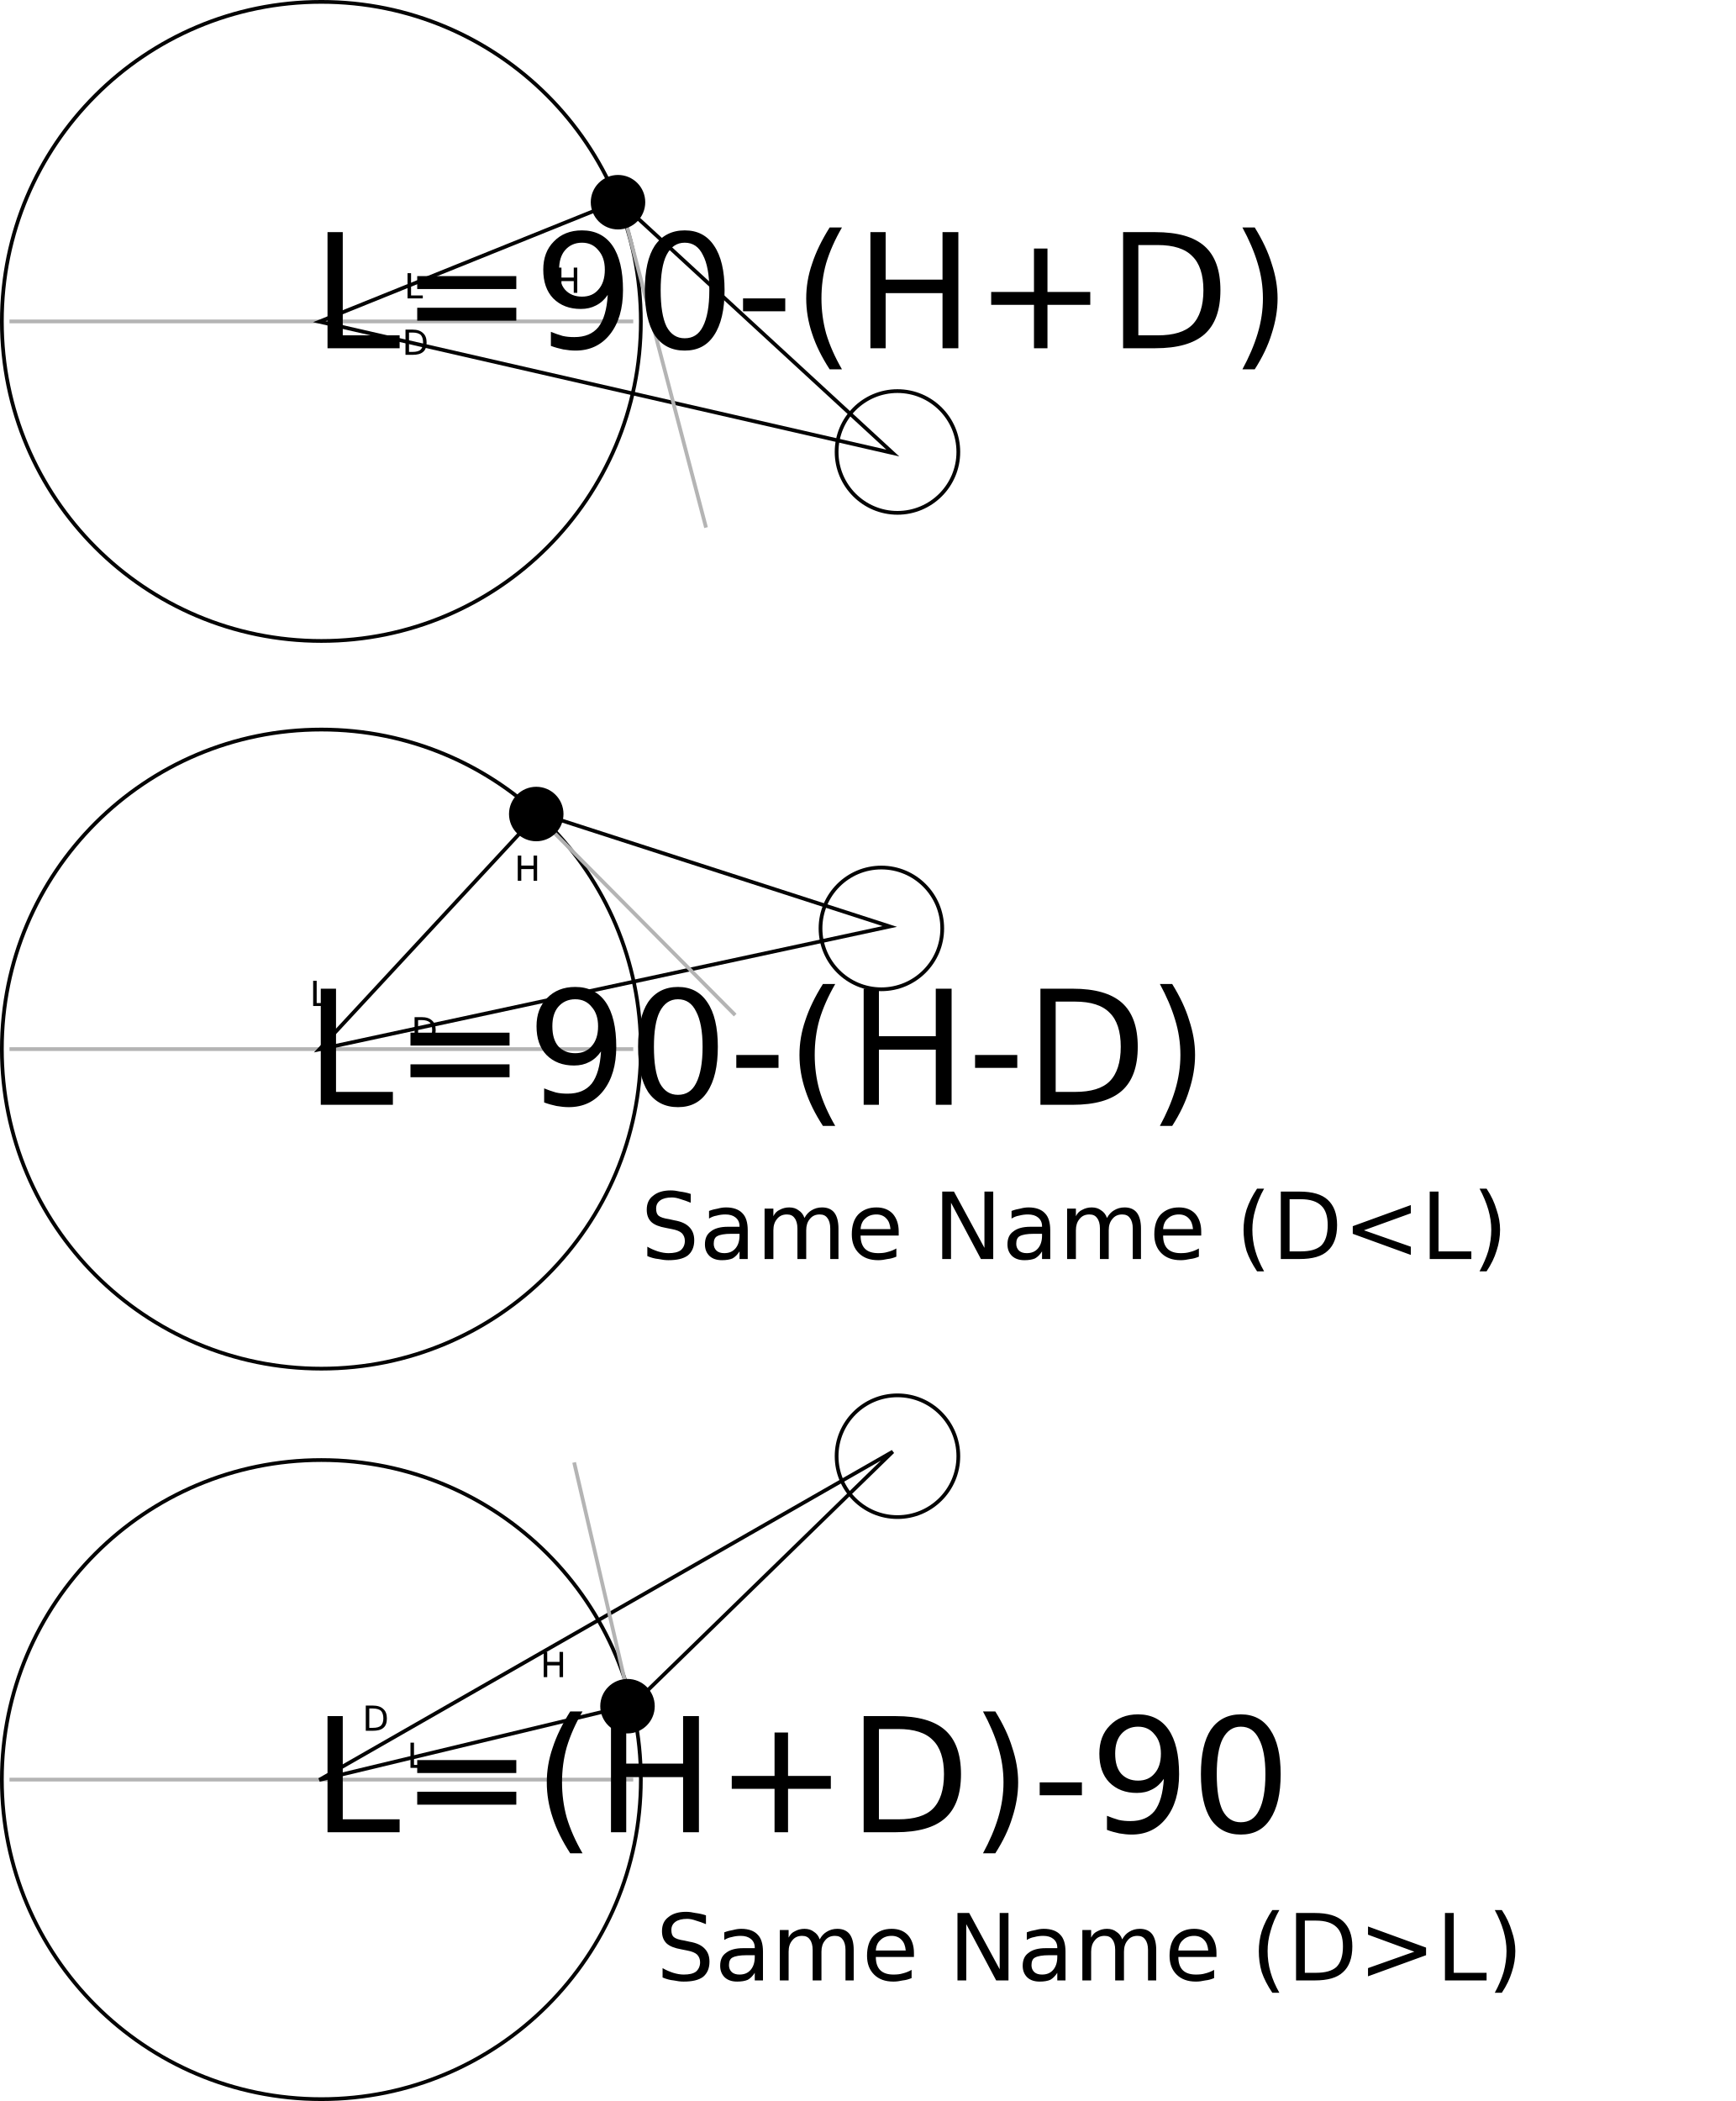
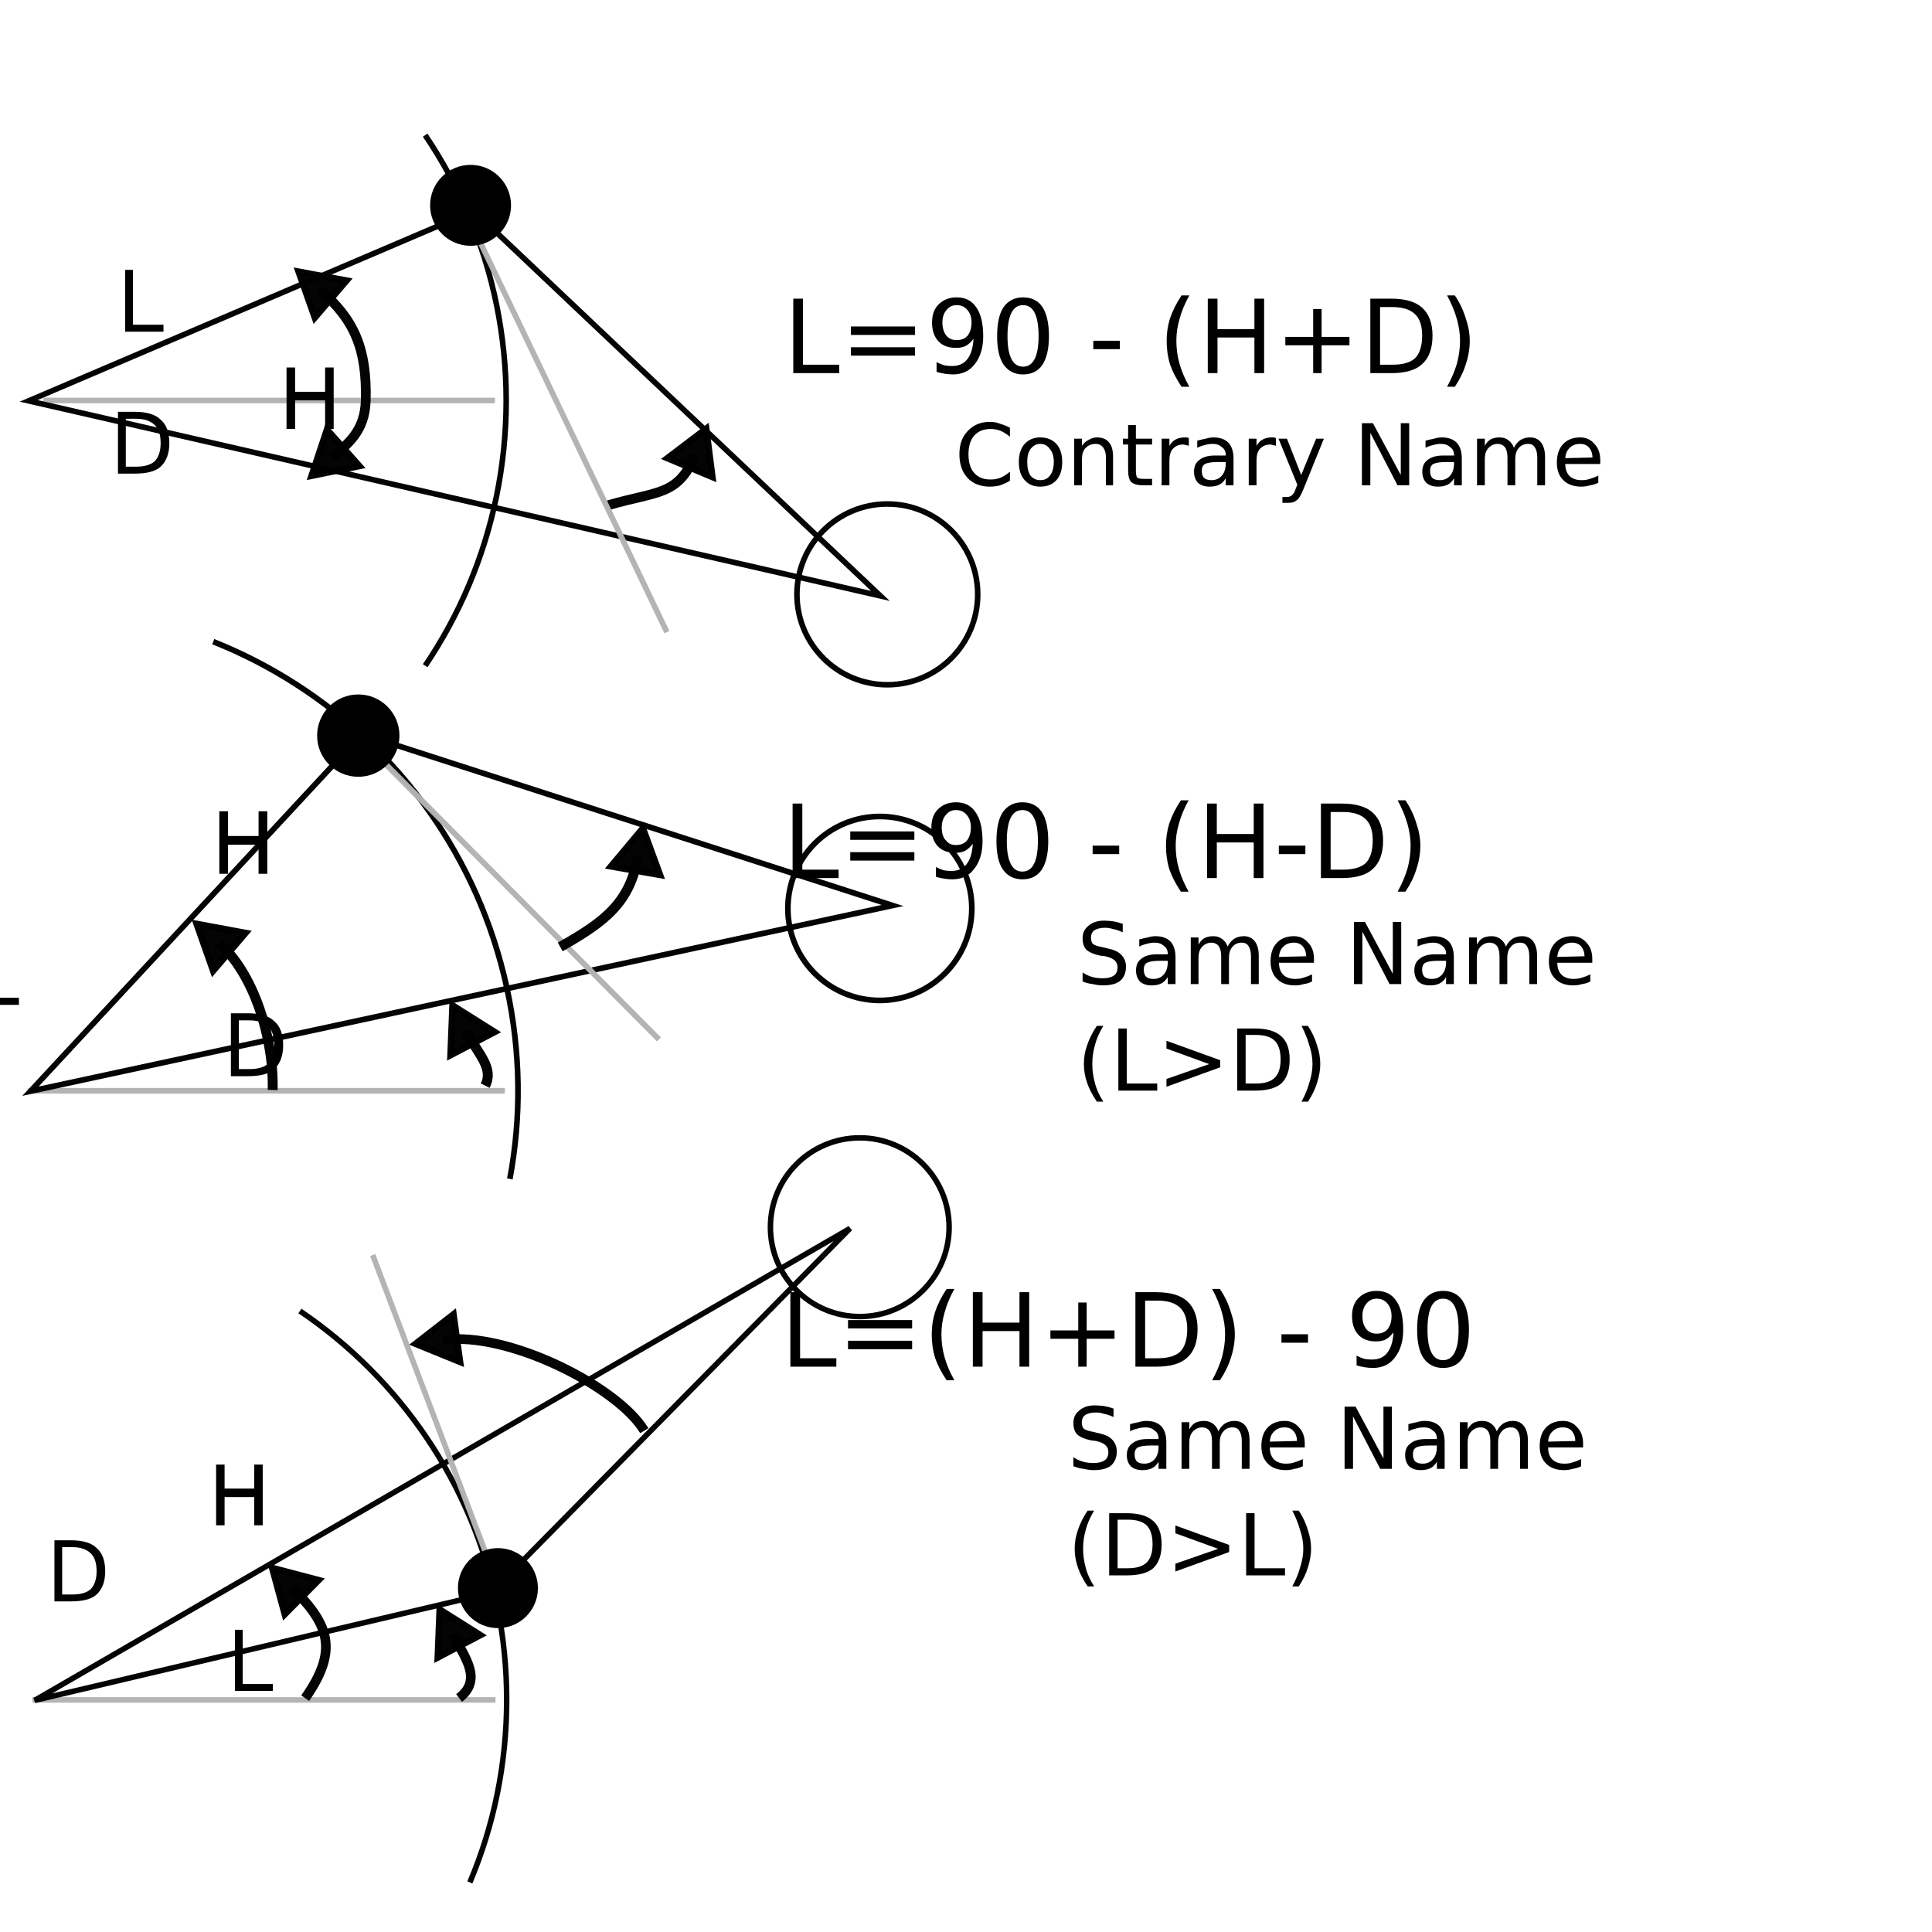
- <svg xmlns="http://www.w3.org/2000/svg" width="79.375mm" height="96.089mm" viewBox="0 0 79.375 96.089" version="1.1" id="svg1">
-   <defs id="defs1" />
+ <svg xmlns="http://www.w3.org/2000/svg" width="80mm" height="80mm" viewBox="0 0 80 80" version="1.1" id="svg1">
+   <defs id="defs1">
+     <marker style="overflow:visible" id="marker28" refX="0" refY="0" orient="auto-start-reverse" markerWidth="1" markerHeight="1" viewBox="0 0 1 1" preserveAspectRatio="xMidYMid">
+       <path transform="scale(0.5)" style="fill:context-stroke;fill-rule:evenodd;stroke:context-stroke;stroke-width:1pt" d="M 5.77,0 -2.88,5 V -5 Z" id="path28" />
+     </marker>
+     <marker style="overflow:visible" id="Triangle" refX="0" refY="0" orient="auto-start-reverse" markerWidth="1" markerHeight="1" viewBox="0 0 1 1" preserveAspectRatio="xMidYMid">
+       <path transform="scale(0.5)" style="fill:context-stroke;fill-rule:evenodd;stroke:context-stroke;stroke-width:1pt" d="M 5.77,0 -2.88,5 V -5 Z" id="path135" />
+     </marker>
+     <marker style="overflow:visible" id="marker28-4" refX="0" refY="0" orient="auto-start-reverse" markerWidth="1" markerHeight="1" viewBox="0 0 1 1" preserveAspectRatio="xMidYMid">
+       <path transform="scale(0.5)" style="fill:context-stroke;fill-rule:evenodd;stroke:context-stroke;stroke-width:1pt" d="M 5.77,0 -2.88,5 V -5 Z" id="path28-5" />
+     </marker>
+     <marker style="overflow:visible" id="marker28-8" refX="0" refY="0" orient="auto-start-reverse" markerWidth="1" markerHeight="1" viewBox="0 0 1 1" preserveAspectRatio="xMidYMid">
+       <path transform="scale(0.5)" style="fill:context-stroke;fill-rule:evenodd;stroke:context-stroke;stroke-width:1pt" d="M 5.77,0 -2.88,5 V -5 Z" id="path28-7" />
+     </marker>
+     <marker style="overflow:visible" id="marker28-2" refX="0" refY="0" orient="auto-start-reverse" markerWidth="1" markerHeight="1" viewBox="0 0 1 1" preserveAspectRatio="xMidYMid">
+       <path transform="scale(0.5)" style="fill:context-stroke;fill-rule:evenodd;stroke:context-stroke;stroke-width:1pt" d="M 5.77,0 -2.88,5 V -5 Z" id="path28-2" />
+     </marker>
+     <marker style="overflow:visible" id="marker28-1" refX="0" refY="0" orient="auto-start-reverse" markerWidth="1" markerHeight="1" viewBox="0 0 1 1" preserveAspectRatio="xMidYMid">
+       <path transform="scale(0.5)" style="fill:context-stroke;fill-rule:evenodd;stroke:context-stroke;stroke-width:1pt" d="M 5.77,0 -2.88,5 V -5 Z" id="path28-59" />
+     </marker>
+   </defs>
  <g id="layer1" transform="translate(-96.43532,-33.60324)">
    <g id="g24" transform="matrix(1.716316,0,0,1.716316,-69.07815,-24.07054)">
      <g id="g8">
-         <circle style="fill:none;stroke:#000000;stroke-width:0.1;stroke-opacity:0.982" id="path1" cx="105" cy="42.168" r="8.515" />
-         <path style="fill:none;stroke:#b3b3b3;stroke-width:0.1;stroke-opacity:0.982" d="M 96.688,42.168 H 113.312" id="path2" />
-         <circle style="fill:none;stroke:#000000;stroke-width:0.1;stroke-opacity:0.982" id="path3" cx="120.354" cy="45.647" r="1.622" />
-         <path style="fill:none;stroke:#000000;stroke-width:0.1;stroke-opacity:0.982" d="m 120.229,45.675 -15.284,-3.5 7.985,-3.219 z" id="path4" />
-         <path style="fill:none;stroke:#b3b3b3;stroke-width:0.1;stroke-opacity:0.982" d="m 113.018,39.15 2.234,8.512" id="path5" />
-         <text xml:space="preserve" style="font-size:0.922px;line-height:1.25;font-family:'Bitstream Vera Sans';-inkscape-font-specification:'Bitstream Vera Sans';text-align:end;letter-spacing:0px;word-spacing:0px;text-anchor:end;stroke-width:0.058" x="114.54" y="41.405" id="text5">
-           <tspan id="tspan5" style="stroke-width:0.058" x="114.54" y="41.405">H</tspan>
+         <text xml:space="preserve" style="font-size:2.467px;line-height:1.25;font-family:'Bitstream Vera Sans';-inkscape-font-specification:'Bitstream Vera Sans';text-align:end;letter-spacing:0px;word-spacing:0px;text-anchor:end;stroke-width:0.265" x="139.165" y="42.606" id="text8">
+           <tspan id="tspan8" style="font-size:2.467px;stroke-width:0.265" x="139.165" y="42.606">L=90 - (H+D)</tspan>
        </text>
-         <text xml:space="preserve" style="font-size:0.922px;line-height:1.25;font-family:'Bitstream Vera Sans';-inkscape-font-specification:'Bitstream Vera Sans';text-align:end;letter-spacing:0px;word-spacing:0px;text-anchor:end;stroke-width:0.058" x="110.355" y="41.555" id="text6">
-           <tspan id="tspan6" style="stroke-width:0.058" x="110.355" y="41.555">L</tspan>
-         </text>
-         <text xml:space="preserve" style="font-size:0.922px;line-height:1.25;font-family:'Bitstream Vera Sans';-inkscape-font-specification:'Bitstream Vera Sans';text-align:end;letter-spacing:0px;word-spacing:0px;text-anchor:end;stroke-width:0.058" x="110.496" y="43.059" id="text7">
-           <tspan id="tspan7" style="stroke-width:0.058" x="110.496" y="43.059">D</tspan>
-         </text>
-         <text xml:space="preserve" style="font-size:4.233px;line-height:1.25;font-family:'Bitstream Vera Sans';-inkscape-font-specification:'Bitstream Vera Sans';text-align:end;letter-spacing:0px;word-spacing:0px;text-anchor:end;stroke-width:0.265" x="142.964" y="42.883" id="text8">
-           <tspan id="tspan8" style="stroke-width:0.265" x="142.964" y="42.883">L=90-(H+D)</tspan>
+         <g id="g28" transform="matrix(1.344522,0,0,1.344522,-35.29145,-13.43054)">
+           <path id="path1" style="fill:none;stroke:#000000;stroke-width:0.1;stroke-opacity:0.982" d="m 105.602,37.407 c 0.306,0.453 0.57,0.937 0.785,1.446 0.215,0.509 0.383,1.044 0.496,1.598 0.113,0.554 0.173,1.128 0.173,1.716 0,0.588 -0.06,1.162 -0.173,1.716 -0.113,0.554 -0.281,1.089 -0.496,1.598 -0.215,0.509 -0.479,0.993 -0.785,1.446" />
+           <path style="fill:none;stroke:#b3b3b3;stroke-width:0.1;stroke-opacity:0.982" d="m 98.752,42.168 h 8.102" id="path2" />
+           <circle style="fill:none;stroke:#000000;stroke-width:0.1;stroke-opacity:0.982" id="path3" cx="113.895" cy="45.647" r="1.622" />
+           <path style="fill:none;stroke:#000000;stroke-width:0.1;stroke-opacity:0.982" d="m 113.771,45.675 -15.284,-3.5 7.985,-3.41 z" id="path4" />
+           <path style="fill:none;stroke:#000000;stroke-width:0.175;stroke-dasharray:none;stroke-opacity:0.982;marker-start:url(#marker28-2)" d="m 110.45,43.14 c -0.313,0.746 -0.672,0.647 -1.564,0.908" id="path26-1-1" />
+           <path style="fill:none;stroke:#b3b3b3;stroke-width:0.1;stroke-opacity:0.982" d="m 106.56,39.265 3.38,7.06" id="path5" />
+           <text xml:space="preserve" style="font-size:0.922px;line-height:1.25;font-family:'Bitstream Vera Sans';-inkscape-font-specification:'Bitstream Vera Sans';text-align:end;letter-spacing:0px;word-spacing:0px;text-anchor:end;white-space:pre;inline-size:0;stroke-width:0.058" x="108.082" y="41.405" id="text5" transform="matrix(1.640626,0,0,1.640626,-67.93356,-25.25369)">
+             <tspan id="tspan5" style="stroke-width:0.058" x="108.082" y="41.405">H</tspan>
+           </text>
+           <text xml:space="preserve" style="font-size:1.512px;line-height:1.25;font-family:'Bitstream Vera Sans';-inkscape-font-specification:'Bitstream Vera Sans';text-align:end;letter-spacing:0px;word-spacing:0px;text-anchor:end;stroke-width:0.095" x="106.191" y="40.935" id="text6">
+             <tspan id="tspan6" style="stroke-width:0.095" x="106.191" y="40.935">L</tspan>
+           </text>
+           <text xml:space="preserve" style="font-size:1.512px;line-height:1.25;font-family:'Bitstream Vera Sans';-inkscape-font-specification:'Bitstream Vera Sans';text-align:end;letter-spacing:0px;word-spacing:0px;text-anchor:end;stroke-width:0.095" x="106.383" y="43.48" id="text7">
+             <tspan id="tspan7" style="stroke-width:0.095" x="106.383" y="43.48">D</tspan>
+           </text>
+           <circle style="fill:#000000;stroke:none;stroke-width:0.058;stroke-opacity:0.982" id="path24" cx="106.417" cy="38.666" r="0.726" />
+           <path style="fill:none;stroke:#000000;stroke-width:0.175;stroke-dasharray:none;stroke-opacity:0.982;marker-start:url(#Triangle);marker-end:url(#marker28)" d="m 103.715,40.185 c 0.615,0.526 0.844,1.056 0.821,1.985 -0.017,0.552 -0.32,0.771 -0.594,1.014" id="path26" />
+         </g>
+         <text xml:space="preserve" style="font-size:2.055px;line-height:1.25;font-family:'Bitstream Vera Sans';-inkscape-font-specification:'Bitstream Vera Sans';text-align:center;letter-spacing:0px;word-spacing:0px;text-anchor:middle;stroke-width:0.154" x="130.253" y="45.315" id="text24-7-9">
+           <tspan id="tspan24-0-2" style="font-size:2.055px;text-align:center;text-anchor:middle;stroke-width:0.154" x="130.253" y="45.315">Contrary Name</tspan>
        </text>
      </g>
-       <g id="g13" transform="translate(0,19.3907)">
-         <circle style="fill:none;stroke:#000000;stroke-width:0.1;stroke-opacity:0.982" id="circle8" cx="105" cy="42.168" r="8.515" />
-         <path style="fill:none;stroke:#b3b3b3;stroke-width:0.1;stroke-opacity:0.982" d="M 96.688,42.168 H 113.312" id="path8" />
-         <circle style="fill:none;stroke:#000000;stroke-width:0.1;stroke-opacity:0.982" id="circle9" cx="119.925" cy="38.952" r="1.622" />
-         <path style="fill:none;stroke:#000000;stroke-width:0.1;stroke-opacity:0.982" d="m 120.149,38.9 -15.203,3.275 5.843,-6.298 z" id="path9" />
-         <path style="fill:none;stroke:#b3b3b3;stroke-width:0.1;stroke-opacity:0.982" d="m 110.796,35.99 5.233,5.272" id="path10" />
-         <circle style="fill:#000000;stroke:none;stroke-width:0.058;stroke-opacity:0.982" id="path24-5" cx="110.727" cy="35.904" r="0.726" />
-         <text xml:space="preserve" style="font-size:0.922px;line-height:1.25;font-family:'Bitstream Vera Sans';-inkscape-font-specification:'Bitstream Vera Sans';text-align:end;letter-spacing:0px;word-spacing:0px;text-anchor:end;stroke-width:0.058" x="113.469" y="37.683" id="text10">
-           <tspan id="tspan10" style="stroke-width:0.058" x="113.469" y="37.683">H</tspan>
+       <g id="g13" transform="translate(-0.1726695,14.72862)">
+         <g id="g29" transform="matrix(1.368043,0,0,1.368043,-46.22733,-12.49617)">
+           <path id="circle8" style="fill:none;stroke:#000000;stroke-width:0.1;stroke-opacity:0.982" d="m 108.169,34.247 c 0.508,0.202 0.995,0.453 1.453,0.747 0.459,0.294 0.889,0.632 1.285,1.009 0.396,0.377 0.757,0.794 1.076,1.245 0.319,0.452 0.597,0.938 0.826,1.455 0.229,0.517 0.41,1.065 0.536,1.639 0.126,0.574 0.19,1.148 0.198,1.713 0.008,0.566 -0.042,1.124 -0.143,1.667" />
+           <path style="fill:none;stroke:#b3b3b3;stroke-width:0.1;stroke-opacity:0.982" d="m 104.904,42.168 h 8.408" id="path8" />
+           <circle style="fill:none;stroke:#000000;stroke-width:0.1;stroke-opacity:0.982" id="circle9" cx="119.925" cy="38.952" r="1.622" />
+           <path style="fill:none;stroke:#000000;stroke-width:0.1;stroke-opacity:0.982" d="m 120.149,38.9 -15.203,3.275 5.843,-6.298 z" id="path9" />
+           <path style="fill:none;stroke:#b3b3b3;stroke-width:0.1;stroke-opacity:0.982" d="m 110.796,35.99 5.233,5.272" id="path10" />
+           <circle style="fill:#000000;stroke:none;stroke-width:0.058;stroke-opacity:0.982" id="path24-5" cx="110.727" cy="35.904" r="0.726" />
+           <path style="fill:none;stroke:#000000;stroke-width:0.175;stroke-dasharray:none;stroke-opacity:0.982;marker-start:url(#marker28)" d="m 108.261,39.554 c 0.615,0.526 0.979,1.671 0.956,2.6" id="path26-1" />
+           <path style="fill:none;stroke:#000000;stroke-width:0.175;stroke-dasharray:none;stroke-opacity:0.982;marker-start:url(#marker28-8)" d="m 115.659,38.036 c -0.139,0.797 -0.56,1.141 -1.371,1.594" id="path26-1-7" />
+           <path style="fill:none;stroke:#000000;stroke-width:0.175;stroke-dasharray:none;stroke-opacity:0.982;marker-start:url(#marker28)" d="m 112.625,41.111 c 0.222,0.422 0.497,0.651 0.34,0.966" id="path29" />
+           <text xml:space="preserve" style="font-size:0.922px;line-height:1.25;font-family:'Bitstream Vera Sans';-inkscape-font-specification:'Bitstream Vera Sans';text-align:end;letter-spacing:0px;word-spacing:0px;text-anchor:end;white-space:pre;inline-size:0;stroke-width:0.058" x="108.082" y="41.405" id="text5-7" transform="matrix(1.640626,0,0,1.640626,-62.77175,-29.59147)">
+             <tspan id="tspan5-8" style="stroke-width:0.058" x="108.082" y="41.405">H</tspan>
+           </text>
+           <text xml:space="preserve" style="font-size:1.512px;line-height:1.25;font-family:'Bitstream Vera Sans';-inkscape-font-specification:'Bitstream Vera Sans';text-align:end;letter-spacing:0px;word-spacing:0px;text-anchor:end;stroke-width:0.095" x="110.026" y="40.654" id="text6-4">
+             <tspan id="tspan6-5" style="stroke-width:0.095" x="110.026" y="40.654">L</tspan>
+           </text>
+           <text xml:space="preserve" style="font-size:1.512px;line-height:1.25;font-family:'Bitstream Vera Sans';-inkscape-font-specification:'Bitstream Vera Sans';text-align:end;letter-spacing:0px;word-spacing:0px;text-anchor:end;stroke-width:0.095" x="114.773" y="41.912" id="text7-0">
+             <tspan id="tspan7-3" style="stroke-width:0.095" x="114.773" y="41.912">D</tspan>
+           </text>
+         </g>
+         <text xml:space="preserve" style="font-size:2.467px;line-height:1.25;font-family:'Bitstream Vera Sans';-inkscape-font-specification:'Bitstream Vera Sans';text-align:end;letter-spacing:0px;word-spacing:0px;text-anchor:end;stroke-width:0.265" x="138.143" y="40.06" id="text13">
+           <tspan id="tspan13" style="font-size:2.467px;stroke-width:0.265" x="138.143" y="40.06">L=90 - (H-D)</tspan>
        </text>
-         <text xml:space="preserve" style="font-size:0.922px;line-height:1.25;font-family:'Bitstream Vera Sans';-inkscape-font-specification:'Bitstream Vera Sans';text-align:end;letter-spacing:0px;word-spacing:0px;text-anchor:end;stroke-width:0.058" x="107.838" y="41.019" id="text11">
-           <tspan id="tspan11" style="stroke-width:0.058" x="107.838" y="41.019">L</tspan>
-         </text>
-         <text xml:space="preserve" style="font-size:0.922px;line-height:1.25;font-family:'Bitstream Vera Sans';-inkscape-font-specification:'Bitstream Vera Sans';text-align:end;letter-spacing:0px;word-spacing:0px;text-anchor:end;stroke-width:0.058" x="110.737" y="41.988" id="text12">
-           <tspan id="tspan12" style="stroke-width:0.058" x="110.737" y="41.988">D</tspan>
-         </text>
-         <text xml:space="preserve" style="font-size:4.233px;line-height:1.25;font-family:'Bitstream Vera Sans';-inkscape-font-specification:'Bitstream Vera Sans';text-align:end;letter-spacing:0px;word-spacing:0px;text-anchor:end;stroke-width:0.265" x="140.768" y="43.652" id="text13">
-           <tspan id="tspan13" style="stroke-width:0.265" x="140.768" y="43.652">L=90-(H-D)</tspan>
-         </text>
-         <text xml:space="preserve" style="font-size:2.467px;line-height:1.25;font-family:'Bitstream Vera Sans';-inkscape-font-specification:'Bitstream Vera Sans';text-align:center;letter-spacing:0px;word-spacing:0px;text-anchor:middle;stroke-width:0.154" x="128.599" y="47.764" id="text24-7">
-           <tspan id="tspan24-0" style="text-align:center;text-anchor:middle;stroke-width:0.154" x="128.599" y="47.764">Same Name (D&lt;L)</tspan>
+         <text xml:space="preserve" style="font-size:2.055px;line-height:1.25;font-family:'Bitstream Vera Sans';-inkscape-font-specification:'Bitstream Vera Sans';text-align:start;letter-spacing:0px;word-spacing:0px;text-anchor:start;stroke-width:0.154" x="122.585" y="42.618" id="text24-7">
+           <tspan id="tspan24-0" style="font-size:2.055px;text-align:start;text-anchor:start;stroke-width:0.154" x="122.585" y="42.618">Same Name</tspan>
+           <tspan style="font-size:2.055px;text-align:start;text-anchor:start;stroke-width:0.154" x="122.585" y="45.187" id="tspan30">(L&gt;D)</tspan>
        </text>
      </g>
-       <g id="g23" transform="translate(0,38.85628)">
-         <circle style="fill:none;stroke:#000000;stroke-width:0.1;stroke-opacity:0.982" id="circle18" cx="105" cy="42.168" r="8.515" />
-         <path style="fill:none;stroke:#b3b3b3;stroke-width:0.1;stroke-opacity:0.982" d="M 96.688,42.168 H 113.312" id="path18" />
-         <circle style="fill:none;stroke:#000000;stroke-width:0.1;stroke-opacity:0.982" id="circle19" cx="120.354" cy="33.551" r="1.622" />
-         <path style="fill:none;stroke:#000000;stroke-width:0.1;stroke-opacity:0.982" d="m 120.229,33.429 -15.284,8.747 8.363,-2.009 z" id="path19" />
-         <path style="fill:none;stroke:#b3b3b3;stroke-width:0.1;stroke-opacity:0.982" d="m 113.245,40.209 -1.508,-6.493" id="path20" />
-         <circle style="fill:#000000;stroke:none;stroke-width:0.058;stroke-opacity:0.982" id="path24-2" cx="113.159" cy="40.212" r="0.726" />
-         <text xml:space="preserve" style="font-size:0.922px;line-height:1.25;font-family:'Bitstream Vera Sans';-inkscape-font-specification:'Bitstream Vera Sans';text-align:end;letter-spacing:0px;word-spacing:0px;text-anchor:end;stroke-width:0.058" x="114.162" y="39.439" id="text20">
-           <tspan id="tspan20" style="stroke-width:0.058" x="114.162" y="39.439">H</tspan>
+       <g id="g23" transform="translate(0,26.90754)">
+         <text xml:space="preserve" style="font-size:2.467px;line-height:1.25;font-family:'Bitstream Vera Sans';-inkscape-font-specification:'Bitstream Vera Sans';text-align:end;letter-spacing:0px;word-spacing:0px;text-anchor:end;stroke-width:0.265" x="139.096" y="39.668" id="text23">
+           <tspan id="tspan23" style="font-size:2.467px;stroke-width:0.265" x="139.096" y="39.668">L=(H+D) - 90</tspan>
        </text>
-         <text xml:space="preserve" style="font-size:0.922px;line-height:1.25;font-family:'Bitstream Vera Sans';-inkscape-font-specification:'Bitstream Vera Sans';text-align:end;letter-spacing:0px;word-spacing:0px;text-anchor:end;stroke-width:0.058" x="110.431" y="41.857" id="text21">
-           <tspan id="tspan21" style="stroke-width:0.058" x="110.431" y="41.857">L</tspan>
+         <text xml:space="preserve" style="font-size:2.055px;line-height:1.25;font-family:'Bitstream Vera Sans';-inkscape-font-specification:'Bitstream Vera Sans';text-align:start;letter-spacing:0px;word-spacing:0px;text-anchor:start;stroke-width:0.154" x="122.192" y="42.135" id="text24">
+           <tspan id="tspan24" style="font-size:2.055px;text-align:start;text-anchor:start;stroke-width:0.154" x="122.192" y="42.135">Same Name</tspan>
+           <tspan style="font-size:2.055px;text-align:start;text-anchor:start;stroke-width:0.154" x="122.192" y="44.705" id="tspan31">(D&gt;L)</tspan>
        </text>
-         <text xml:space="preserve" style="font-size:0.922px;line-height:1.25;font-family:'Bitstream Vera Sans';-inkscape-font-specification:'Bitstream Vera Sans';text-align:end;letter-spacing:0px;word-spacing:0px;text-anchor:end;stroke-width:0.058" x="109.437" y="40.867" id="text22">
-           <tspan id="tspan22" style="stroke-width:0.058" x="109.437" y="40.867">D</tspan>
-         </text>
-         <text xml:space="preserve" style="font-size:4.233px;line-height:1.25;font-family:'Bitstream Vera Sans';-inkscape-font-specification:'Bitstream Vera Sans';text-align:end;letter-spacing:0px;word-spacing:0px;text-anchor:end;stroke-width:0.265" x="142.964" y="43.57" id="text23">
-           <tspan id="tspan23" style="stroke-width:0.265" x="142.964" y="43.57">L=(H+D)-90</tspan>
-         </text>
-         <circle style="fill:#000000;stroke:none;stroke-width:0.058;stroke-opacity:0.982" id="path24" cx="112.906" cy="0.135" r="0.726" />
-         <text xml:space="preserve" style="font-size:2.467px;line-height:1.25;font-family:'Bitstream Vera Sans';-inkscape-font-specification:'Bitstream Vera Sans';text-align:center;letter-spacing:0px;word-spacing:0px;text-anchor:middle;stroke-width:0.154" x="129.005" y="47.522" id="text24">
-           <tspan id="tspan24" style="text-align:center;text-anchor:middle;stroke-width:0.154" x="129.005" y="47.522">Same Name (D&gt;L)</tspan>
-         </text>
+         <g id="g29-4" transform="matrix(1.328942,0,0,1.328942,-42.1953,-8.330521)">
+           <path id="circle8-7" style="fill:none;stroke:#000000;stroke-width:0.1;stroke-opacity:0.982" d="m 109.761,35.107 c 0.453,0.306 0.875,0.655 1.26,1.04 0.385,0.385 0.734,0.807 1.04,1.26 0.306,0.453 0.57,0.937 0.785,1.446 0.215,0.509 0.383,1.044 0.496,1.598 0.113,0.554 0.173,1.128 0.173,1.716 0,0.588 -0.06,1.162 -0.173,1.716 -0.113,0.554 -0.281,1.089 -0.496,1.598" />
+           <path style="fill:none;stroke:#b3b3b3;stroke-width:0.1;stroke-opacity:0.982" d="m 104.904,42.168 h 8.408" id="path8-4" />
+           <circle style="fill:none;stroke:#000000;stroke-width:0.1;stroke-opacity:0.982" id="circle9-4" cx="119.925" cy="33.586" r="1.622" />
+           <path style="fill:none;stroke:#000000;stroke-width:0.1;stroke-opacity:0.982" d="m 119.748,33.608 -14.802,8.568 8.288,-1.954 z" id="path9-3" />
+           <path style="fill:none;stroke:#000000;stroke-width:0.175;stroke-dasharray:none;stroke-opacity:0.982;marker-start:url(#marker28-1)" d="m 112.36,35.634 c 1.181,-0.163 3.174,0.85 3.653,1.646" id="path26-1-9" />
+           <path style="fill:none;stroke:#b3b3b3;stroke-width:0.1;stroke-opacity:0.982" d="m 113.424,40.261 -2.341,-6.169" id="path10-0" />
+           <circle style="fill:#000000;stroke:none;stroke-width:0.058;stroke-opacity:0.982" id="path24-5-7" cx="113.356" cy="40.138" r="0.726" />
+           <path style="fill:none;stroke:#000000;stroke-width:0.175;stroke-dasharray:none;stroke-opacity:0.982;marker-start:url(#marker28-4)" d="m 109.615,40.126 c 0.675,0.669 0.857,1.134 0.242,2.009" id="path26-1-8" />
+           <path style="fill:none;stroke:#000000;stroke-width:0.175;stroke-dasharray:none;stroke-opacity:0.982;marker-start:url(#marker28-4)" d="m 112.533,40.972 c 0.222,0.422 0.553,0.827 0.118,1.161" id="path29-6" />
+           <text xml:space="preserve" style="font-size:0.922px;line-height:1.25;font-family:'Bitstream Vera Sans';-inkscape-font-specification:'Bitstream Vera Sans';text-align:end;letter-spacing:0px;word-spacing:0px;text-anchor:end;white-space:pre;inline-size:0;stroke-width:0.058" x="108.082" y="41.405" id="text5-7-8" transform="matrix(1.640626,0,0,1.640626,-62.80825,-28.93442)">
+             <tspan id="tspan5-8-8" style="stroke-width:0.058" x="108.082" y="41.405">H</tspan>
+           </text>
+           <text xml:space="preserve" style="font-size:1.512px;line-height:1.25;font-family:'Bitstream Vera Sans';-inkscape-font-specification:'Bitstream Vera Sans';text-align:end;letter-spacing:0px;word-spacing:0px;text-anchor:end;stroke-width:0.095" x="114.553" y="42.005" id="text6-4-4">
+             <tspan id="tspan6-5-3" style="stroke-width:0.095" x="114.553" y="42.005">L</tspan>
+           </text>
+           <text xml:space="preserve" style="font-size:1.512px;line-height:1.25;font-family:'Bitstream Vera Sans';-inkscape-font-specification:'Bitstream Vera Sans';text-align:end;letter-spacing:0px;word-spacing:0px;text-anchor:end;stroke-width:0.095" x="111.597" y="40.379" id="text7-0-1">
+             <tspan id="tspan7-3-4" style="stroke-width:0.095" x="111.597" y="40.379">D</tspan>
+           </text>
+         </g>
      </g>
    </g>
  </g>
</svg>
